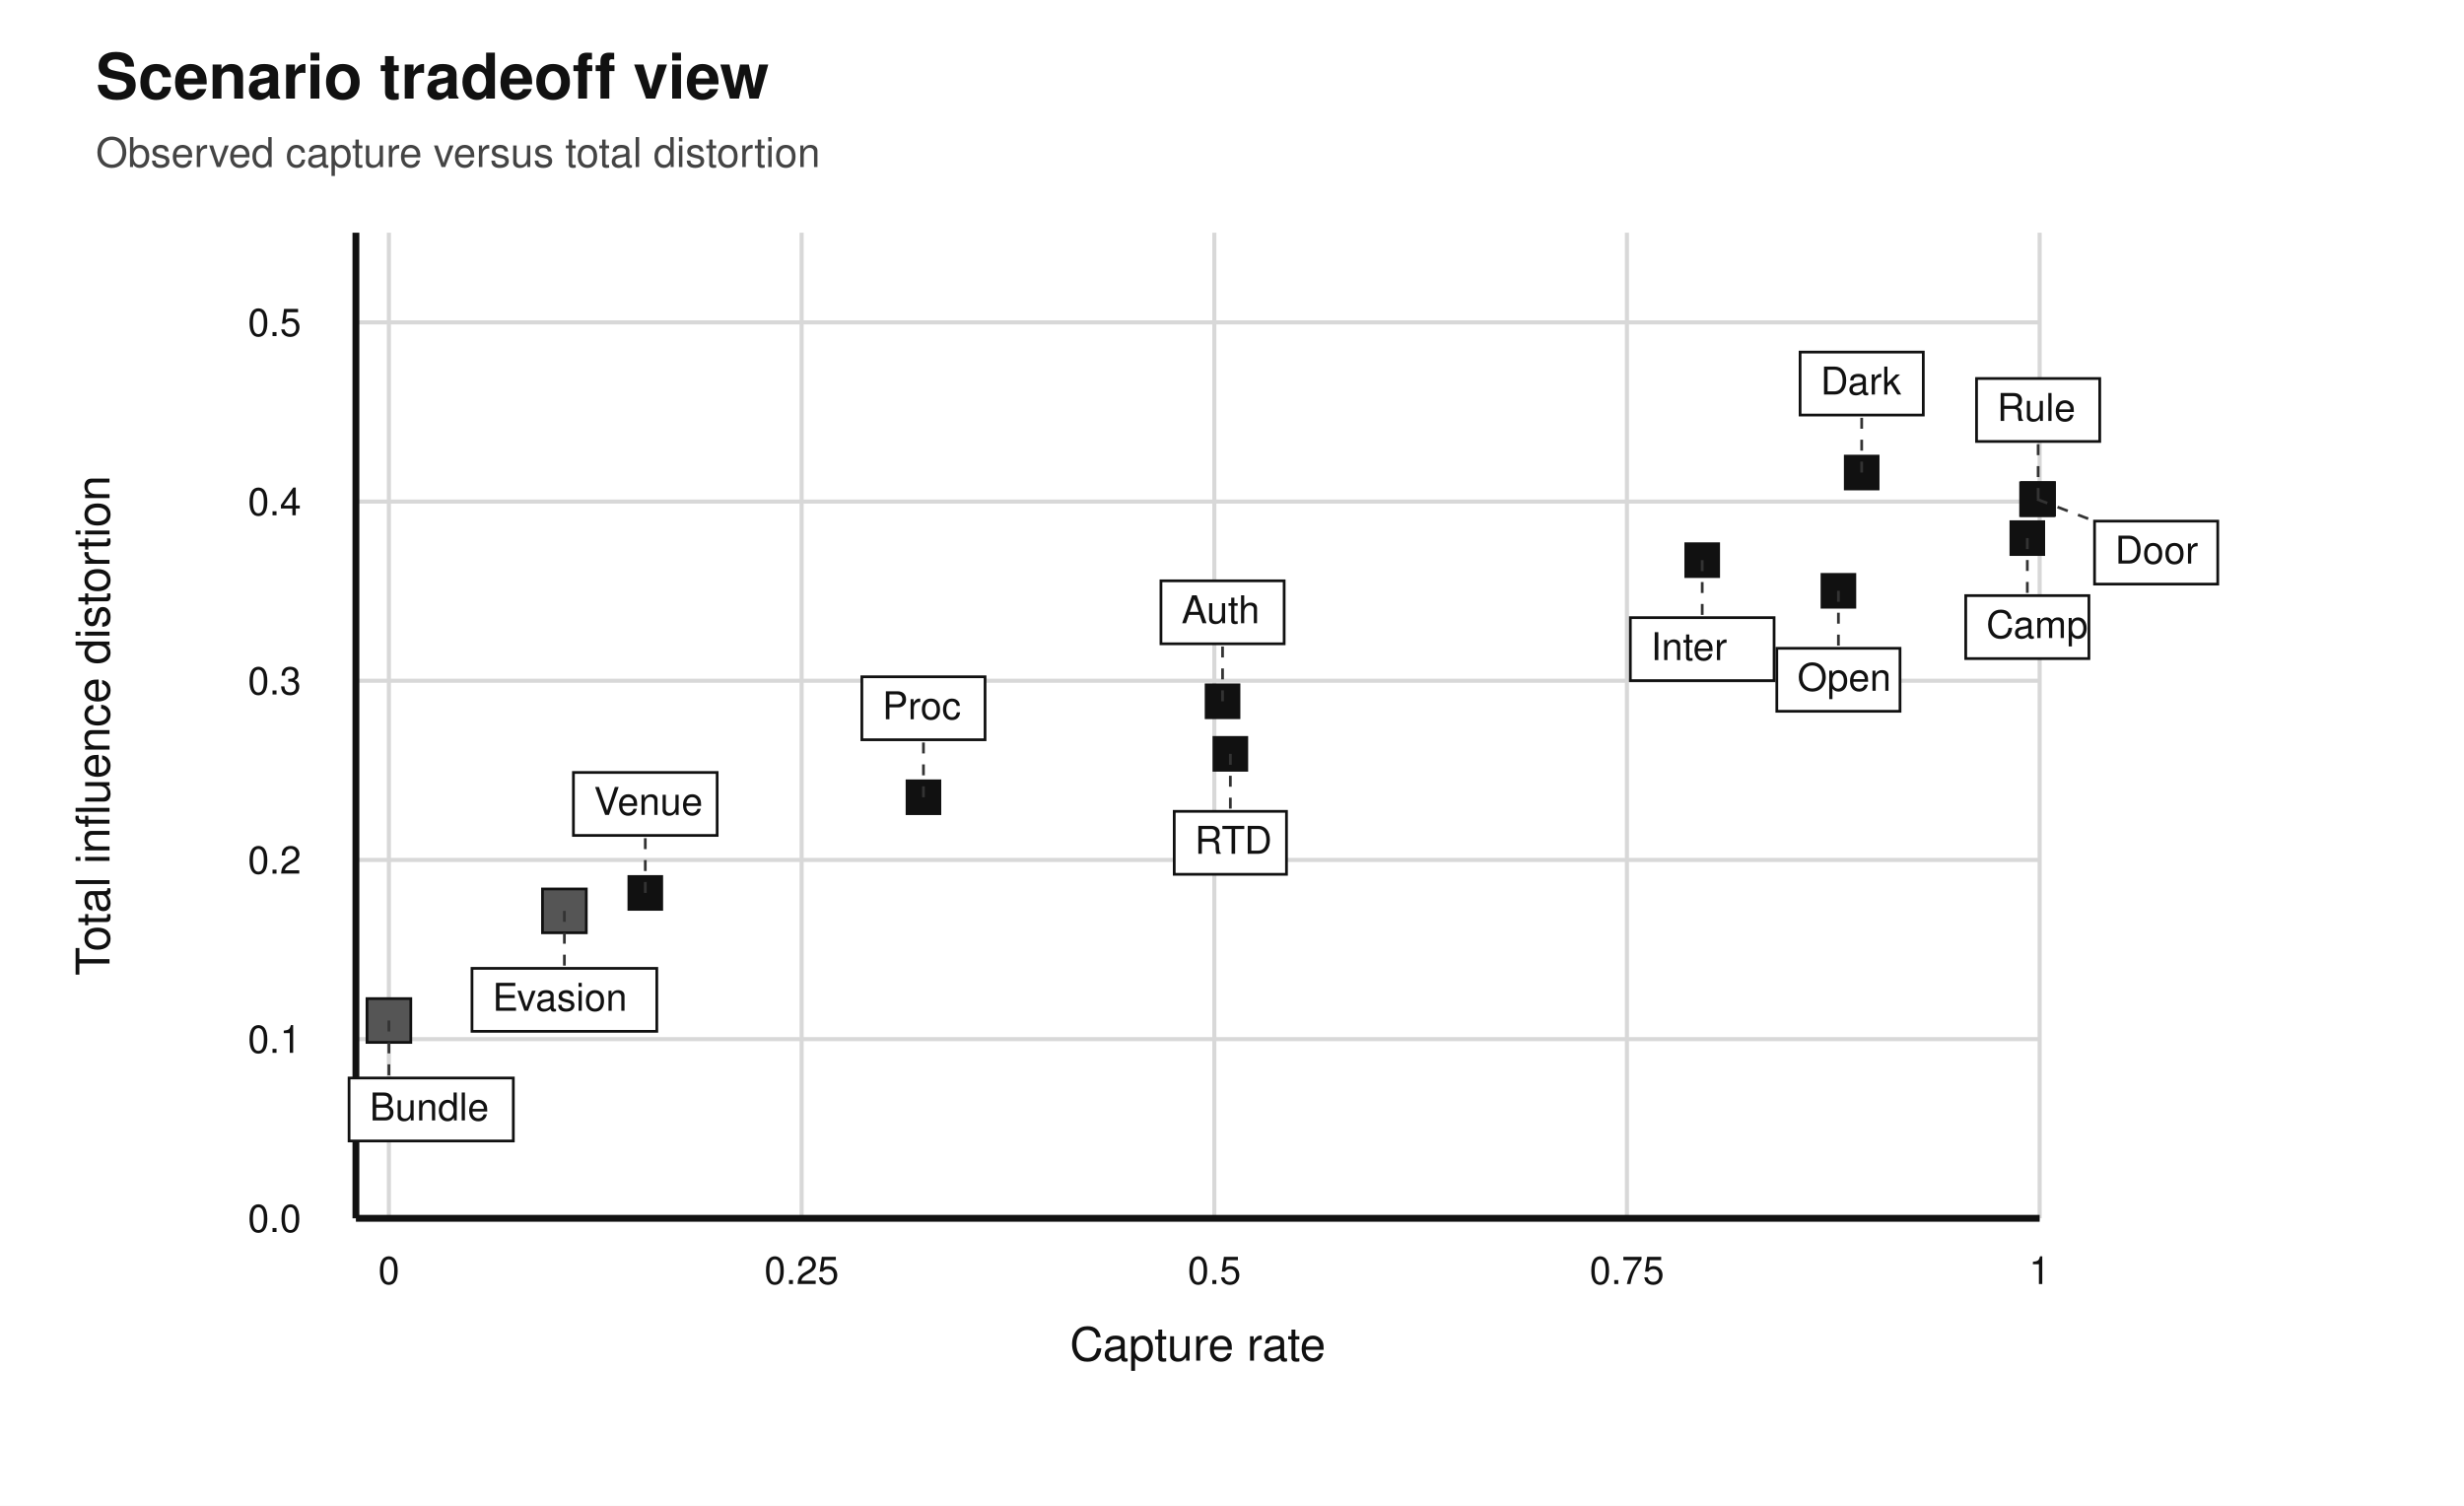
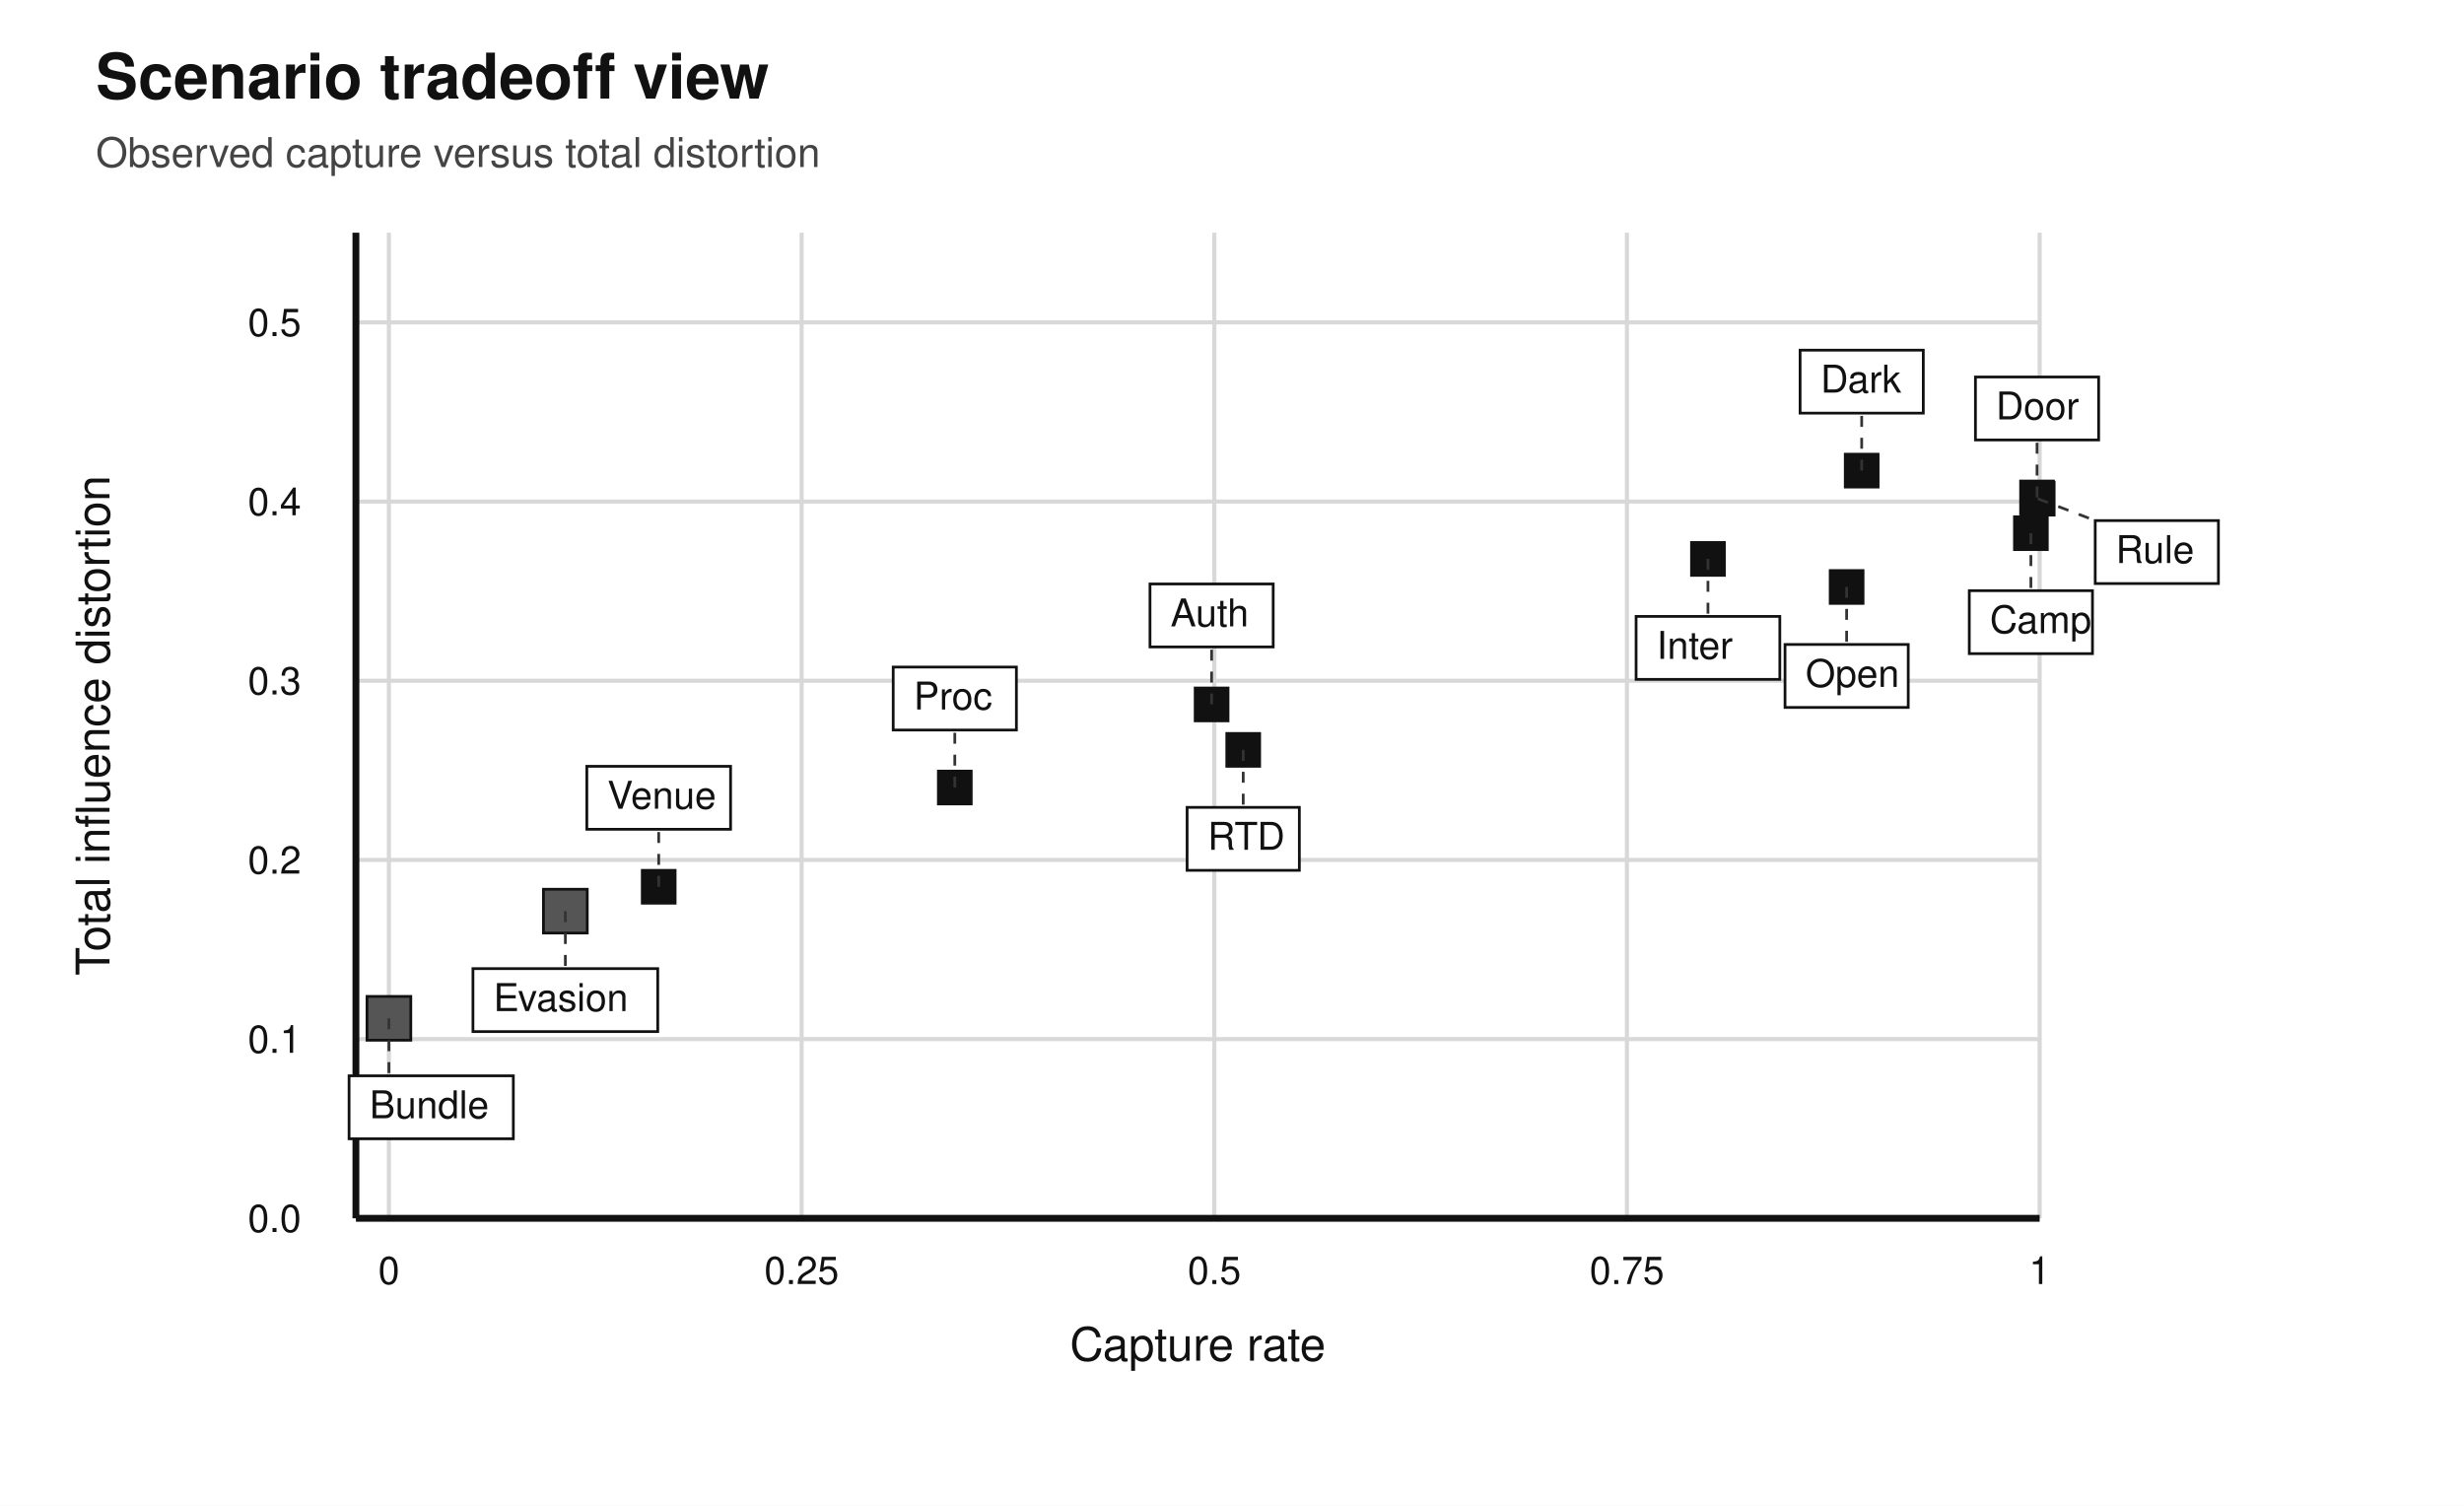
<svg xmlns="http://www.w3.org/2000/svg" width="1800px" height="1100px" viewBox="0 0 1800 1100" role="img">
  <style>
text { font-family: Helvetica, Arial, sans-serif; font-size: 34px; fill: #111; }
.title { font-size: 46px; font-weight: 700; }
.subtitle { font-size: 30px; fill: #444; }
.small, .tick, .label { font-size: 28px; }
.axis { stroke: #111; stroke-width: 5; fill: none; }
.grid { stroke: #d8d8d8; stroke-width: 3; fill: none; }
.segment, .point, .legend-swatch { stroke: #111; stroke-width: 2; }
.label-box { fill: #fff; stroke: #111; stroke-width: 2; }
.leader { stroke: #333; stroke-width: 2; fill: none; stroke-dasharray: 8 8; }
.series-primary { stroke: #111; stroke-width: 8; fill: none; }
.series-secondary { stroke: #777; stroke-width: 8; fill: none; stroke-dasharray: 24 18; }
</style>
  <rect width="100%" height="100%" fill="#fff" />
  <text x="70" y="72" text-anchor="start" class="title">Scenario tradeoff view</text>
  <text x="70" y="122" text-anchor="start" class="subtitle">Observed capture versus total distortion</text>
  <line x1="284.1" y1="170" x2="284.1" y2="890" class="grid" />
  <text x="284.1" y="938" text-anchor="middle" class="tick">0</text>
  <line x1="585.6" y1="170" x2="585.6" y2="890" class="grid" />
  <text x="585.6" y="938" text-anchor="middle" class="tick">0.25</text>
  <line x1="887.1" y1="170" x2="887.1" y2="890" class="grid" />
  <text x="887.1" y="938" text-anchor="middle" class="tick">0.5</text>
  <line x1="1188.5" y1="170" x2="1188.5" y2="890" class="grid" />
  <text x="1188.5" y="938" text-anchor="middle" class="tick">0.75</text>
  <line x1="1490" y1="170" x2="1490" y2="890" class="grid" />
  <text x="1490" y="938" text-anchor="middle" class="tick">1</text>
  <line x1="260" y1="890" x2="1490" y2="890" class="grid" />
  <text x="220" y="900" text-anchor="end" class="tick">0.0</text>
  <line x1="260" y1="759.1" x2="1490" y2="759.1" class="grid" />
  <text x="220" y="769.1" text-anchor="end" class="tick">0.1</text>
  <line x1="260" y1="628.2" x2="1490" y2="628.2" class="grid" />
  <text x="220" y="638.2" text-anchor="end" class="tick">0.2</text>
  <line x1="260" y1="497.3" x2="1490" y2="497.3" class="grid" />
  <text x="220" y="507.3" text-anchor="end" class="tick">0.3</text>
  <line x1="260" y1="366.4" x2="1490" y2="366.4" class="grid" />
  <text x="220" y="376.4" text-anchor="end" class="tick">0.4</text>
  <line x1="260" y1="235.5" x2="1490" y2="235.5" class="grid" />
  <text x="220" y="245.5" text-anchor="end" class="tick">0.5</text>
  <line x1="260" y1="890" x2="1490" y2="890" class="axis" />
  <line x1="260" y1="170" x2="260" y2="890" class="axis" />
  <text x="875" y="994" text-anchor="middle">Capture rate</text>
  <text x="80" y="530" text-anchor="middle" transform="rotate(-90 80 530)">Total influence distortion</text>
-   <rect x="1331" y="419.6" width="24" height="24" fill="#111111" class="point" />
-   <rect x="1476.9" y="352.5" width="24" height="24" fill="#111111" class="point" />
-   <rect x="1469.0" y="381.1" width="24" height="24" fill="#111111" class="point" />
-   <rect x="1348" y="333.2" width="24" height="24" fill="#111111" class="point" />
-   <rect x="1476.1" y="352.7" width="24" height="24" fill="#111111" class="point" />
-   <rect x="1231.5" y="397.2" width="24" height="24" fill="#111111" class="point" />
-   <rect x="886.8" y="538.7" width="24" height="24" fill="#111111" class="point" />
-   <rect x="881.1" y="500.3" width="24" height="24" fill="#111111" class="point" />
-   <rect x="662.6" y="570.4" width="24" height="24" fill="#111111" class="point" />
-   <rect x="459.4" y="640.3" width="24" height="24" fill="#111111" class="point" />
-   <rect x="268.1" y="729.5" width="32" height="32" fill="#555555" class="point" />
-   <rect x="396.3" y="649.4" width="32" height="32" fill="#555555" class="point" />
-   <line x1="1360" y1="345.2" x2="1360" y2="303.2" class="leader" />
-   <line x1="1488.9" y1="364.5" x2="1488.9" y2="322.5" class="leader" />
-   <line x1="1488.1" y1="364.7" x2="1530.1" y2="380.7" class="leader" />
-   <line x1="1481.0" y1="393.1" x2="1481.0" y2="435.1" class="leader" />
-   <line x1="1243.5" y1="409.2" x2="1243.5" y2="451.2" class="leader" />
-   <line x1="1343" y1="431.6" x2="1343" y2="473.6" class="leader" />
-   <line x1="893.1" y1="512.3" x2="893.1" y2="470.3" class="leader" />
-   <line x1="898.8" y1="550.7" x2="898.8" y2="592.7" class="leader" />
-   <line x1="674.6" y1="582.4" x2="674.6" y2="540.4" class="leader" />
-   <line x1="471.4" y1="652.3" x2="471.4" y2="610.3" class="leader" />
-   <line x1="412.3" y1="665.4" x2="412.3" y2="707.4" class="leader" />
-   <line x1="284.1" y1="745.5" x2="284.1" y2="787.5" class="leader" />
-   <rect x="1315" y="257.2" width="90" height="46" fill="#ffffff" class="label-box" />
-   <text x="1330" y="288.2" text-anchor="start" class="label">Dark</text>
-   <rect x="1443.9" y="276.5" width="90" height="46" fill="#ffffff" class="label-box" />
-   <text x="1458.9" y="307.5" text-anchor="start" class="label">Rule</text>
-   <rect x="1530.1" y="380.7" width="90" height="46" fill="#ffffff" class="label-box" />
-   <text x="1545.1" y="411.7" text-anchor="start" class="label">Door</text>
-   <rect x="1436.0" y="435.1" width="90" height="46" fill="#ffffff" class="label-box" />
-   <text x="1451.0" y="466.1" text-anchor="start" class="label">Camp</text>
-   <rect x="1191.0" y="451.2" width="105" height="46" fill="#ffffff" class="label-box" />
-   <text x="1206.0" y="482.2" text-anchor="start" class="label">Inter</text>
-   <rect x="1298" y="473.6" width="90" height="46" fill="#ffffff" class="label-box" />
-   <text x="1313" y="504.6" text-anchor="start" class="label">Open</text>
-   <rect x="848.1" y="424.3" width="90" height="46" fill="#ffffff" class="label-box" />
-   <text x="863.1" y="455.3" text-anchor="start" class="label">Auth</text>
-   <rect x="857.8" y="592.7" width="82" height="46" fill="#ffffff" class="label-box" />
-   <text x="872.8" y="623.7" text-anchor="start" class="label">RTD</text>
-   <rect x="629.6" y="494.4" width="90" height="46" fill="#ffffff" class="label-box" />
-   <text x="644.6" y="525.4" text-anchor="start" class="label">Proc</text>
-   <rect x="418.9" y="564.3" width="105" height="46" fill="#ffffff" class="label-box" />
-   <text x="433.9" y="595.3" text-anchor="start" class="label">Venue</text>
-   <rect x="344.8" y="707.4" width="135" height="46" fill="#ffffff" class="label-box" />
-   <text x="359.8" y="738.4" text-anchor="start" class="label">Evasion</text>
-   <rect x="255" y="787.5" width="120" height="46" fill="#ffffff" class="label-box" />
-   <text x="270" y="818.5" text-anchor="start" class="label">Bundle</text>
+   <rect x="1337.0" y="416.8" width="24" height="24" fill="#111111" class="point" />
+   <rect x="1476.6" y="352.3" width="24" height="24" fill="#111111" class="point" />
+   <rect x="1471.6" y="377.5" width="24" height="24" fill="#111111" class="point" />
+   <rect x="1348" y="331.8" width="24" height="24" fill="#111111" class="point" />
+   <rect x="1476.1" y="351.4" width="24" height="24" fill="#111111" class="point" />
+   <rect x="1235.7" y="396.3" width="24" height="24" fill="#111111" class="point" />
+   <rect x="896.2" y="535.8" width="24" height="24" fill="#111111" class="point" />
+   <rect x="873.1" y="502.6" width="24" height="24" fill="#111111" class="point" />
+   <rect x="685.5" y="563.3" width="24" height="24" fill="#111111" class="point" />
+   <rect x="469.2" y="635.8" width="24" height="24" fill="#111111" class="point" />
+   <rect x="268.1" y="727.9" width="32" height="32" fill="#555555" class="point" />
+   <rect x="397.0" y="649.6" width="32" height="32" fill="#555555" class="point" />
+   <line x1="1360" y1="343.8" x2="1360" y2="301.8" class="leader" />
+   <line x1="1488.1" y1="363.4" x2="1488.1" y2="321.4" class="leader" />
+   <line x1="1488.6" y1="364.3" x2="1530.6" y2="380.3" class="leader" />
+   <line x1="1483.6" y1="389.5" x2="1483.6" y2="431.5" class="leader" />
+   <line x1="1247.7" y1="408.3" x2="1247.7" y2="450.3" class="leader" />
+   <line x1="1349.0" y1="428.8" x2="1349.0" y2="470.8" class="leader" />
+   <line x1="885.1" y1="514.6" x2="885.1" y2="472.6" class="leader" />
+   <line x1="908.2" y1="547.8" x2="908.2" y2="589.8" class="leader" />
+   <line x1="697.5" y1="575.3" x2="697.5" y2="533.3" class="leader" />
+   <line x1="481.2" y1="647.8" x2="481.2" y2="605.8" class="leader" />
+   <line x1="413.0" y1="665.6" x2="413.0" y2="707.6" class="leader" />
+   <line x1="284.1" y1="743.9" x2="284.1" y2="785.9" class="leader" />
+   <rect x="1315" y="255.8" width="90" height="46" fill="#ffffff" class="label-box" />
+   <text x="1330" y="286.8" text-anchor="start" class="label">Dark</text>
+   <rect x="1443.1" y="275.4" width="90" height="46" fill="#ffffff" class="label-box" />
+   <text x="1458.1" y="306.4" text-anchor="start" class="label">Door</text>
+   <rect x="1530.6" y="380.3" width="90" height="46" fill="#ffffff" class="label-box" />
+   <text x="1545.6" y="411.3" text-anchor="start" class="label">Rule</text>
+   <rect x="1438.6" y="431.5" width="90" height="46" fill="#ffffff" class="label-box" />
+   <text x="1453.6" y="462.5" text-anchor="start" class="label">Camp</text>
+   <rect x="1195.2" y="450.3" width="105" height="46" fill="#ffffff" class="label-box" />
+   <text x="1210.2" y="481.3" text-anchor="start" class="label">Inter</text>
+   <rect x="1304.0" y="470.8" width="90" height="46" fill="#ffffff" class="label-box" />
+   <text x="1319.0" y="501.8" text-anchor="start" class="label">Open</text>
+   <rect x="840.1" y="426.6" width="90" height="46" fill="#ffffff" class="label-box" />
+   <text x="855.1" y="457.6" text-anchor="start" class="label">Auth</text>
+   <rect x="867.2" y="589.8" width="82" height="46" fill="#ffffff" class="label-box" />
+   <text x="882.2" y="620.8" text-anchor="start" class="label">RTD</text>
+   <rect x="652.5" y="487.3" width="90" height="46" fill="#ffffff" class="label-box" />
+   <text x="667.5" y="518.3" text-anchor="start" class="label">Proc</text>
+   <rect x="428.7" y="559.8" width="105" height="46" fill="#ffffff" class="label-box" />
+   <text x="443.7" y="590.8" text-anchor="start" class="label">Venue</text>
+   <rect x="345.5" y="707.6" width="135" height="46" fill="#ffffff" class="label-box" />
+   <text x="360.5" y="738.6" text-anchor="start" class="label">Evasion</text>
+   <rect x="255" y="785.9" width="120" height="46" fill="#ffffff" class="label-box" />
+   <text x="270" y="816.9" text-anchor="start" class="label">Bundle</text>
</svg>
